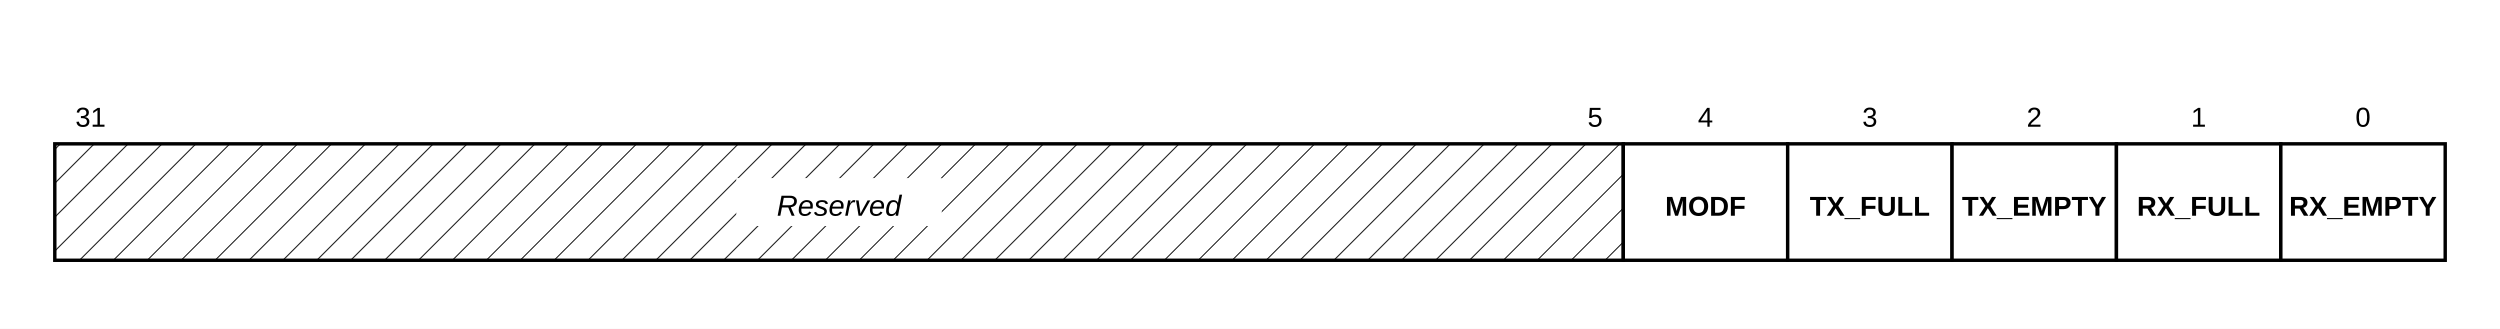
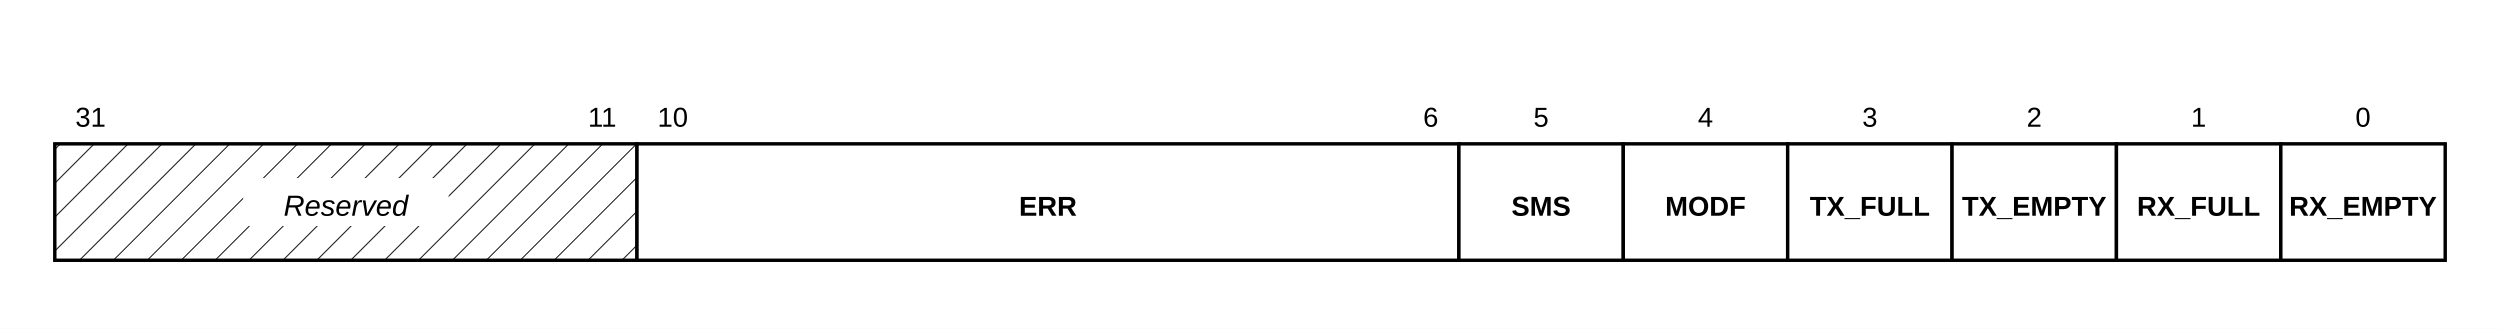
<svg xmlns="http://www.w3.org/2000/svg" viewBox="0 0 730 96" font-family="Liberation Sans, Helvetica, Arial, sans-serif" fill="black">
  <rect x="0" y="0" width="730" height="96" fill="white" />
  <defs>
    <pattern id="rsv" width="7" height="7" patternUnits="userSpaceOnUse" patternTransform="rotate(45)">
      <line x1="0" y1="0" x2="0" y2="7" stroke="black" stroke-width="0.5" />
    </pattern>
  </defs>
  <style>
    .cell { fill:white; stroke:black; stroke-width:1; }
    .bit  { font-size:8px; }
    .fld  { font-size:8px; font-weight:bold; }
    .rsvt { font-size:8.5px; font-style:italic; }
  </style>
-   <rect class="cell" x="16" y="42" width="458" height="34" />
-   <rect x="16" y="42" width="458" height="34" fill="url(#rsv)" stroke="none" />
-   <rect x="215" y="52" width="60" height="14" fill="white" />
-   <text class="rsvt" x="245" y="63" text-anchor="middle">Reserved</text>
+   <rect class="cell" x="16" y="42" width="170" height="34" />
+   <rect x="16" y="42" width="170" height="34" fill="url(#rsv)" stroke="none" />
+   <rect x="71" y="52" width="60" height="14" fill="white" />
+   <text class="rsvt" x="101" y="63" text-anchor="middle">Reserved</text>
  <text class="bit" x="22" y="37" text-anchor="start">31</text>
-   <text class="bit" x="468" y="37" text-anchor="end">5</text>
+   <text class="bit" x="180" y="37" text-anchor="end">11</text>
+   <rect class="cell" x="186" y="42" width="240" height="34" />
+   <text class="bit" x="192" y="37" text-anchor="start">10</text>
+   <text class="bit" x="420" y="37" text-anchor="end">6</text>
+   <text class="fld" x="306" y="63" text-anchor="middle">ERR</text>
+   <rect class="cell" x="426" y="42" width="48" height="34" />
+   <text class="bit" x="450" y="37" text-anchor="middle">5</text>
+   <text class="fld" x="450" y="63" text-anchor="middle">SMS</text>
  <rect class="cell" x="474" y="42" width="48" height="34" />
  <text class="bit" x="498" y="37" text-anchor="middle">4</text>
  <text class="fld" x="498" y="63" text-anchor="middle">MODF</text>
  <rect class="cell" x="522" y="42" width="48" height="34" />
  <text class="bit" x="546" y="37" text-anchor="middle">3</text>
  <text class="fld" x="546" y="63" text-anchor="middle">TX_FULL</text>
  <rect class="cell" x="570" y="42" width="48" height="34" />
  <text class="bit" x="594" y="37" text-anchor="middle">2</text>
  <text class="fld" x="594" y="63" text-anchor="middle">TX_EMPTY</text>
  <rect class="cell" x="618" y="42" width="48" height="34" />
  <text class="bit" x="642" y="37" text-anchor="middle">1</text>
  <text class="fld" x="642" y="63" text-anchor="middle">RX_FULL</text>
  <rect class="cell" x="666" y="42" width="48" height="34" />
  <text class="bit" x="690" y="37" text-anchor="middle">0</text>
  <text class="fld" x="690" y="63" text-anchor="middle">RX_EMPTY</text>
</svg>
